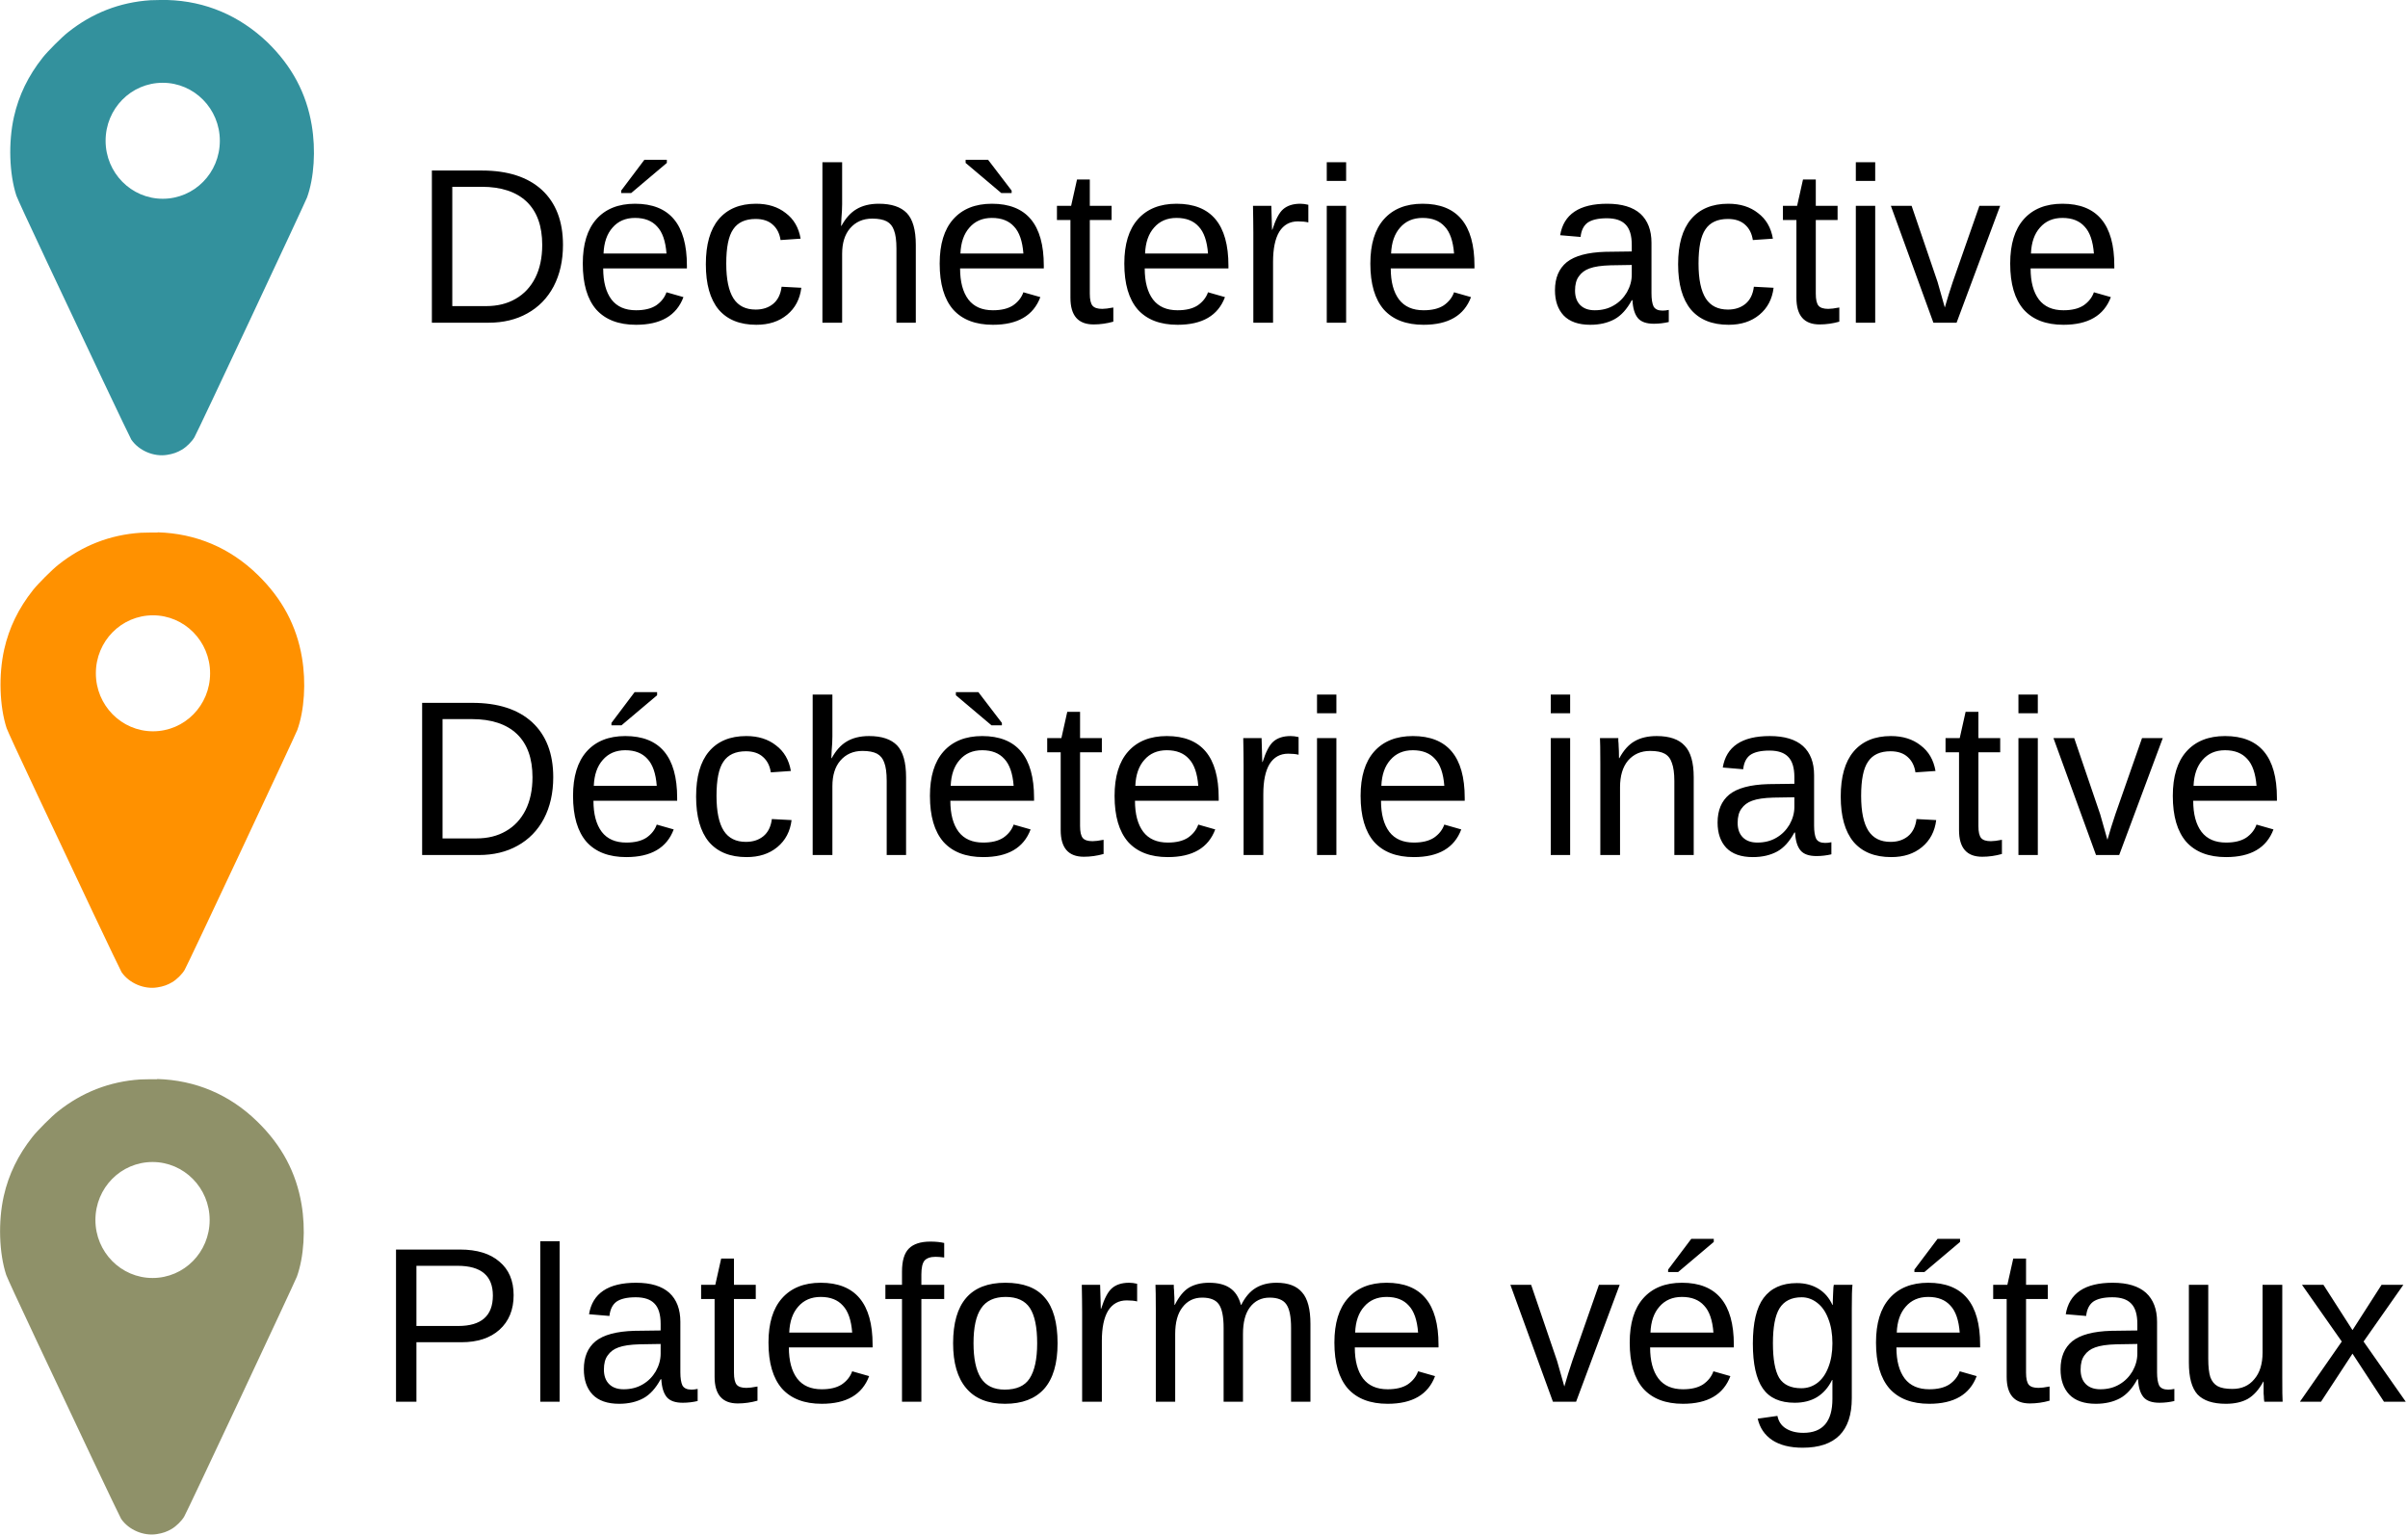
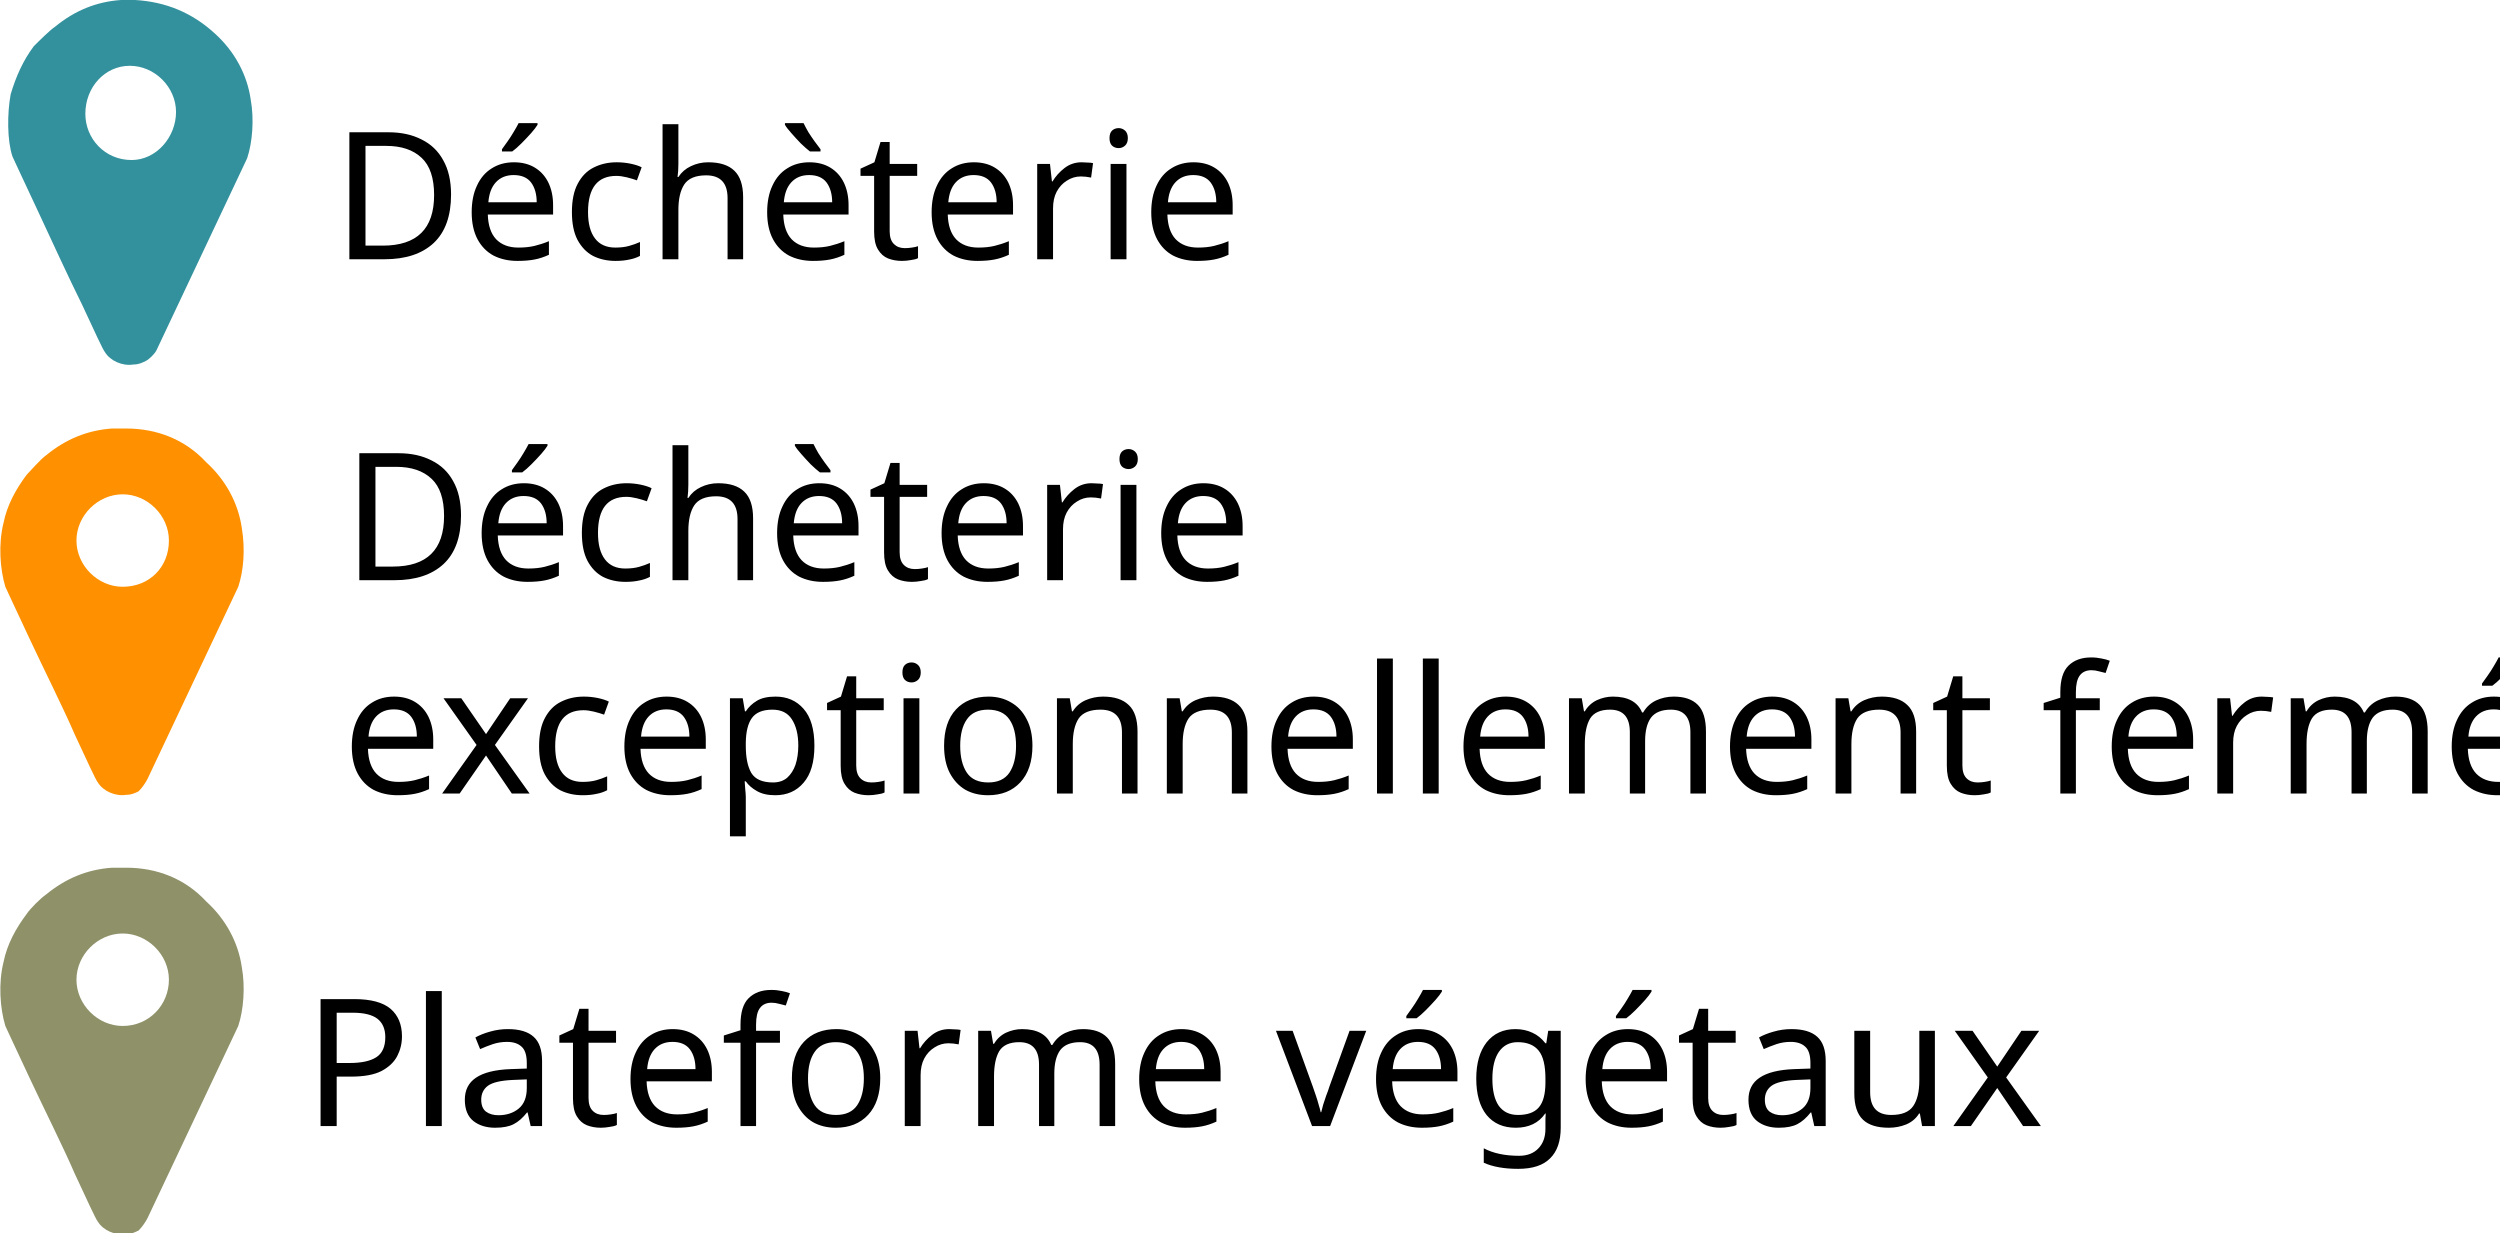
- <svg xmlns="http://www.w3.org/2000/svg" id="svg8" viewBox="0 0 108.77 69.33">
+ <svg xmlns="http://www.w3.org/2000/svg" version="1.1" id="svg8" x="0px" y="0px" viewBox="0 0 140.6 69.3" style="enable-background:new 0 0 140.6 69.3;" xml:space="preserve">
+   <style type="text/css">
+ 	.st0{fill:#FF9100;}
+ 	.st1{enable-background:new    ;}
+ 	.st2{font-family:'ArialMT';}
+ 	.st3{font-size:10px;}
+ 	.st4{fill:#8F9169;}
+ 	.st5{fill:#33919D;}
+ </style>
  <g id="g6">
    <g id="g4">
-       <path id="path2" d="m7.12,24.06c-.25,0-.5,0-.76.01-1.39.09-2.64.58-3.73,1.45-.28.22-.91.85-1.14,1.14-.65.82-1.08,1.7-1.3,2.68-.26,1.16-.21,2.58.11,3.56.06.16.49,1.1,1.4,3.03.73,1.54,1.85,3.93,2.51,5.32.71,1.5,1.23,2.58,1.28,2.67.34.5,1.02.79,1.62.69.26-.04.46-.11.66-.23.21-.12.46-.37.57-.56.14-.23,5-10.6,5.09-10.84.32-.89.4-2.15.21-3.27-.24-1.43-.89-2.66-2-3.74-1.25-1.22-2.79-1.87-4.52-1.92h0Zm-.21,3.74c1.42,0,2.58,1.17,2.58,2.62,0,1.45-1.15,2.62-2.58,2.62-1.42,0-2.58-1.17-2.58-2.62h0c0-1.45,1.15-2.62,2.58-2.62h0Z" style="fill: #ff9100;" />
+       <path id="path2" class="st0" d="M7.1,24.1c-0.2,0-0.5,0-0.8,0c-1.4,0.1-2.6,0.6-3.7,1.5c-0.3,0.2-0.9,0.9-1.1,1.1    c-0.6,0.8-1.1,1.7-1.3,2.7c-0.3,1.2-0.2,2.6,0.1,3.6c0.1,0.2,0.5,1.1,1.4,3c0.7,1.5,1.9,3.9,2.5,5.3c0.7,1.5,1.2,2.6,1.3,2.7    c0.3,0.5,1,0.8,1.6,0.7c0.3,0,0.5-0.1,0.7-0.2C8,44.3,8.2,44,8.3,43.8c0.1-0.2,5-10.6,5.1-10.8c0.3-0.9,0.4-2.1,0.2-3.3    c-0.2-1.4-0.9-2.7-2-3.7C10.4,24.7,8.8,24.1,7.1,24.1L7.1,24.1L7.1,24.1z M6.9,27.8c1.4,0,2.6,1.2,2.6,2.6c0,1.5-1.1,2.6-2.6,2.6    c-1.4,0-2.6-1.2-2.6-2.6l0,0C4.3,29,5.5,27.8,6.9,27.8L6.9,27.8z" />
    </g>
  </g>
-   <g id="text841" style="isolation: isolate;">
-     <text transform="translate(18.24 38.63)" style="font-family: ArialMT, Arial; font-size: 10px; isolation: isolate;">
-       <tspan x="0" y="0">Déchèterie inactive</tspan>
+   <g id="text841">
+     <text transform="matrix(1 0 0 1 19.24 32.63)" class="st1">
+       <tspan x="0" y="0" class="st2 st3">Déchèterie  </tspan>
+       <tspan x="0" y="12" class="st2 st3">exceptionnellement fermée</tspan>
    </text>
  </g>
  <g id="g6-6">
    <g id="g4-2">
-       <path id="path2-4" d="m7.1,48.76c-.25,0-.5,0-.76.01-1.39.09-2.64.58-3.73,1.45-.28.22-.91.85-1.14,1.14-.65.82-1.08,1.7-1.3,2.68-.26,1.16-.21,2.58.11,3.56.06.16.49,1.1,1.4,3.03.73,1.54,1.85,3.93,2.51,5.32.71,1.5,1.23,2.58,1.28,2.67.34.5,1.02.79,1.62.69.26-.04.46-.11.66-.23.21-.12.46-.37.57-.56.14-.23,5-10.6,5.09-10.84.32-.89.4-2.15.21-3.27-.24-1.43-.89-2.66-2-3.74-1.25-1.22-2.79-1.87-4.52-1.92h0Zm-.21,3.74c1.42,0,2.58,1.17,2.58,2.62,0,1.45-1.15,2.62-2.58,2.62-1.42,0-2.58-1.17-2.58-2.62h0c0-1.45,1.15-2.62,2.58-2.62h0Z" style="fill: #8f9169;" />
+       <path id="path2-4" class="st4" d="M7.1,48.8c-0.2,0-0.5,0-0.8,0c-1.4,0.1-2.6,0.6-3.7,1.5c-0.3,0.2-0.9,0.8-1.1,1.1    c-0.6,0.8-1.1,1.7-1.3,2.7c-0.3,1.2-0.2,2.6,0.1,3.6c0.1,0.2,0.5,1.1,1.4,3c0.7,1.5,1.9,3.9,2.5,5.3c0.7,1.5,1.2,2.6,1.3,2.7    c0.3,0.5,1,0.8,1.6,0.7c0.3,0,0.5-0.1,0.7-0.2C8,69,8.2,68.7,8.3,68.5c0.1-0.2,5-10.6,5.1-10.8c0.3-0.9,0.4-2.2,0.2-3.3    c-0.2-1.4-0.9-2.7-2-3.7C10.4,49.4,8.8,48.8,7.1,48.8L7.1,48.8L7.1,48.8z M6.9,52.5c1.4,0,2.6,1.2,2.6,2.6s-1.1,2.6-2.6,2.6    c-1.4,0-2.6-1.2-2.6-2.6l0,0C4.3,53.7,5.5,52.5,6.9,52.5C6.9,52.5,6.9,52.5,6.9,52.5z" />
    </g>
  </g>
-   <g id="text841-6" style="isolation: isolate;">
-     <text transform="translate(17.06 63.33)" style="font-family: ArialMT, Arial; font-size: 10px; isolation: isolate;">
-       <tspan x="0" y="0">Plateforme végétaux</tspan>
-     </text>
+   <g id="text841-6">
+     <text transform="matrix(1 0 0 1 17.06 63.33)" class="st2 st3">Plateforme végétaux</text>
  </g>
-   <g id="g6-2" data-name="g6">
-     <g id="g4-2" data-name="g4">
-       <path id="path2-2" data-name="path2" d="m7.56,0c-.25,0-.5,0-.76.01-1.39.09-2.64.58-3.73,1.45-.28.22-.91.85-1.14,1.14-.65.82-1.08,1.7-1.3,2.68-.26,1.16-.21,2.58.11,3.56.06.16.49,1.1,1.4,3.03.73,1.54,1.85,3.93,2.51,5.32.71,1.5,1.23,2.58,1.28,2.67.34.5,1.02.79,1.62.69.26-.04.46-.11.66-.23.21-.12.46-.37.57-.56.14-.23,5-10.6,5.09-10.84.32-.89.4-2.15.21-3.27-.24-1.43-.89-2.66-2-3.74C10.82.71,9.29.05,7.56,0h0Zm-.21,3.74c1.42,0,2.58,1.17,2.58,2.62,0,1.45-1.15,2.62-2.58,2.62-1.42,0-2.58-1.17-2.58-2.62h0c0-1.45,1.15-2.62,2.58-2.62h0Z" style="fill: #33919d;" />
+   <g id="g6-2">
+     <g id="g4-2_00000170959752455562474990000000766696300090645130_">
+       <path id="path2-2" class="st5" d="M7.6,0C7.3,0,7.1,0,6.8,0C5.4,0.1,4.2,0.6,3.1,1.5C2.8,1.7,2.2,2.3,1.9,2.6    C1.3,3.4,0.9,4.3,0.6,5.3C0.4,6.4,0.4,7.9,0.7,8.8c0.1,0.2,0.5,1.1,1.4,3c0.7,1.5,1.8,3.9,2.5,5.3c0.7,1.5,1.2,2.6,1.3,2.7    c0.3,0.5,1,0.8,1.6,0.7c0.3,0,0.5-0.1,0.7-0.2c0.2-0.1,0.5-0.4,0.6-0.6c0.1-0.2,5-10.6,5.1-10.8c0.3-0.9,0.4-2.2,0.2-3.3    c-0.2-1.4-0.9-2.7-2-3.7C10.8,0.7,9.3,0.1,7.6,0L7.6,0z M7.3,3.7c1.4,0,2.6,1.2,2.6,2.6S8.8,9,7.4,9C5.9,9,4.8,7.8,4.8,6.4l0,0    C4.8,4.9,5.9,3.7,7.3,3.7C7.4,3.7,7.4,3.7,7.3,3.7z" />
    </g>
  </g>
-   <g id="text841-2" data-name="text841" style="isolation: isolate;">
-     <text transform="translate(18.68 14.58)" style="font-family: ArialMT, Arial; font-size: 10px; isolation: isolate;">
-       <tspan x="0" y="0">Déchèterie active</tspan>
-     </text>
+   <g id="text841-2">
+     <text transform="matrix(1 0 0 1 18.68 14.58)" class="st2 st3">Déchèterie</text>
  </g>
</svg>
